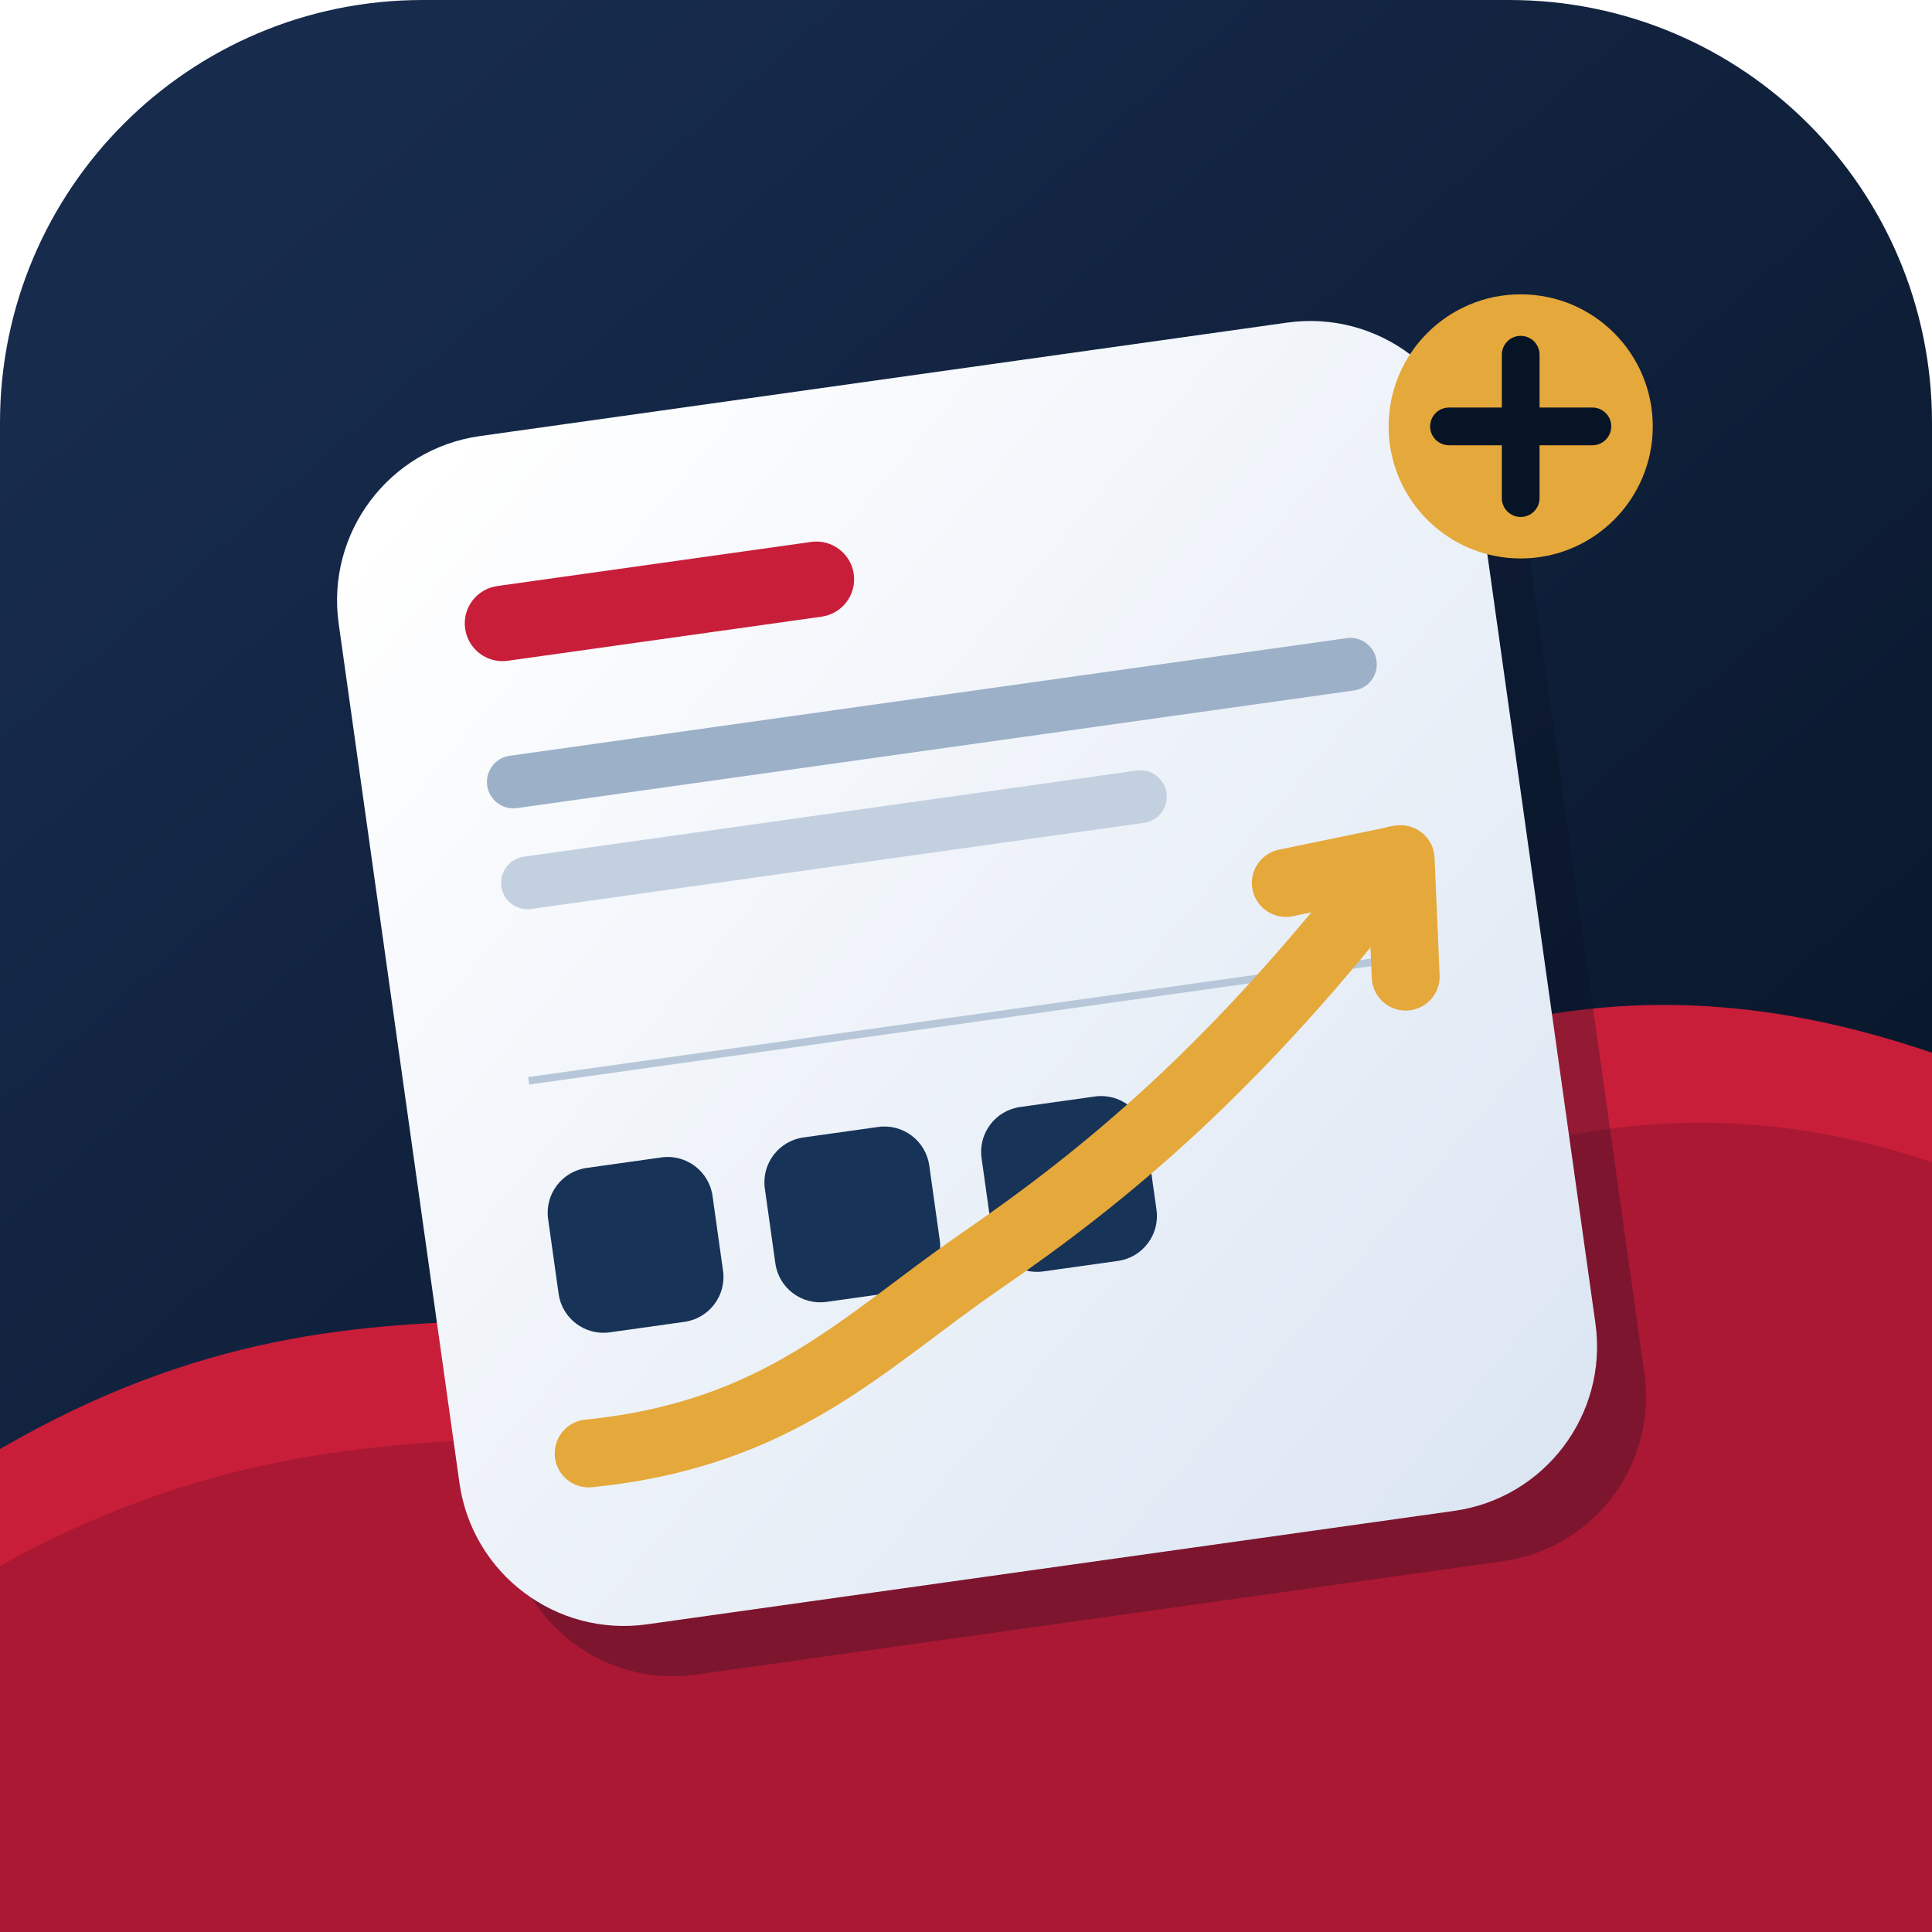
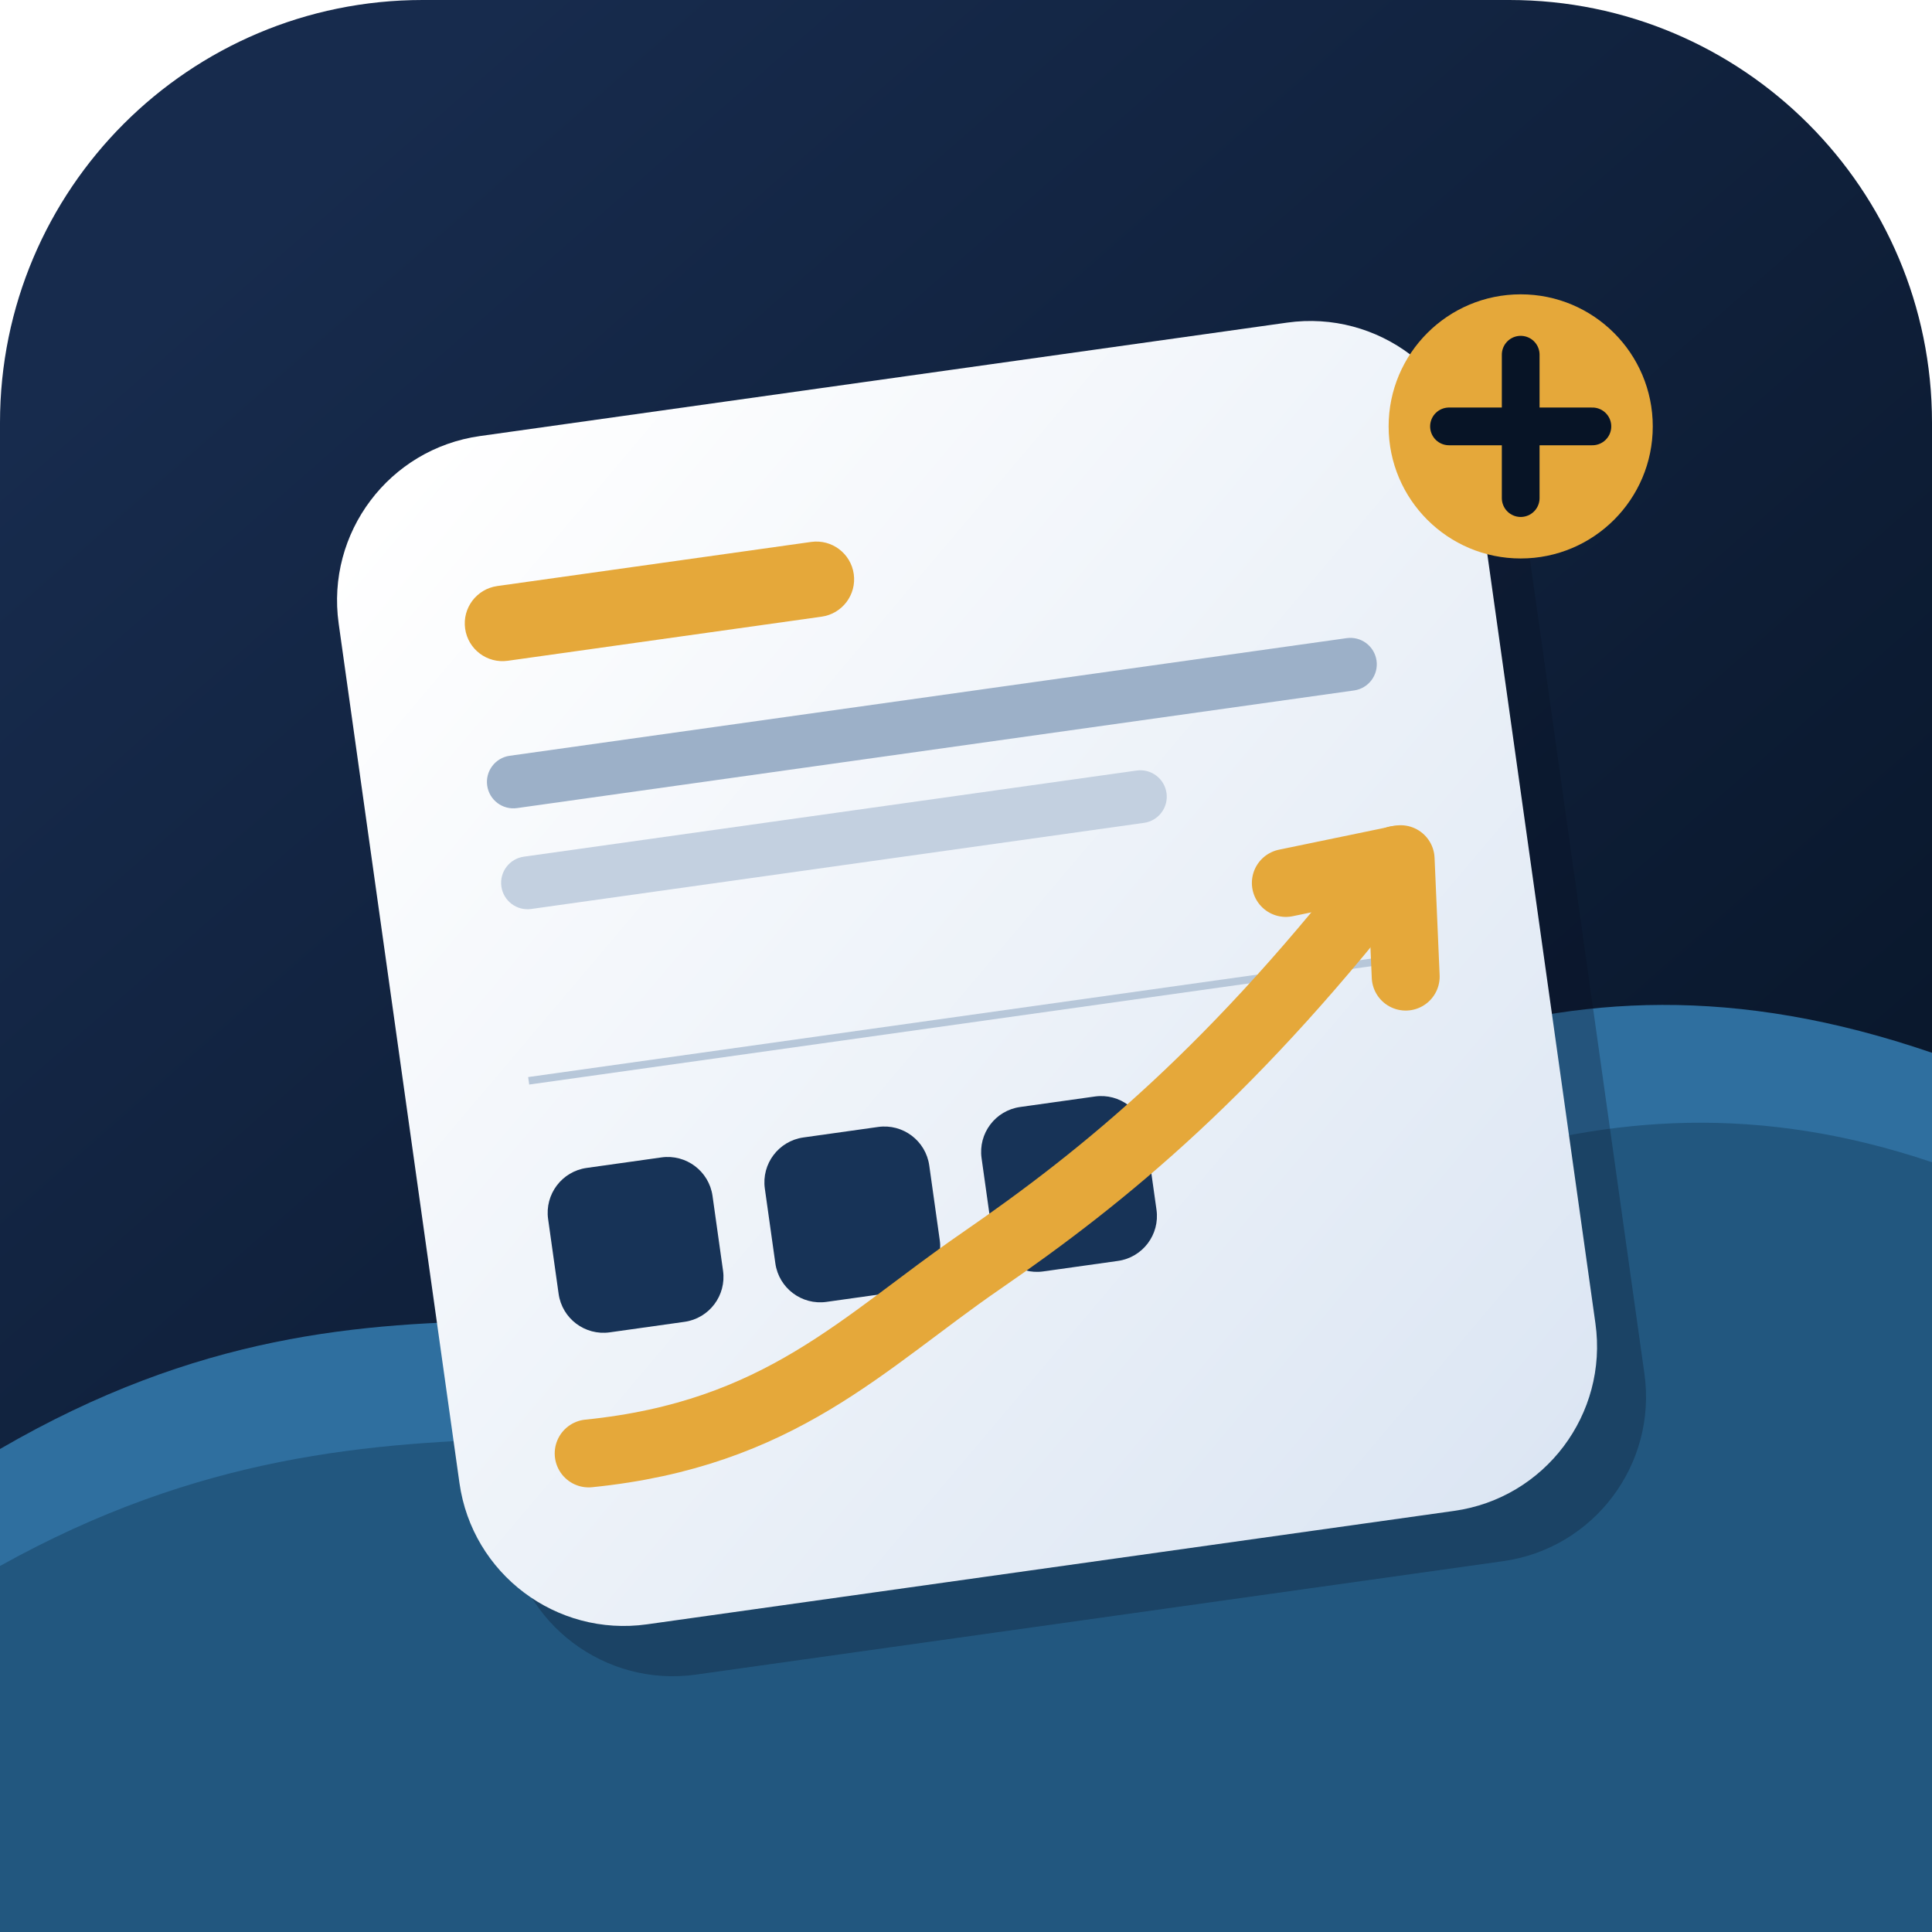
<svg xmlns="http://www.w3.org/2000/svg" viewBox="0 0 512 512" role="img" aria-labelledby="title desc">
  <defs>
    <linearGradient id="ground" x1="74" y1="52" x2="438" y2="466" gradientUnits="userSpaceOnUse">
      <stop stop-color="#172B4D" />
      <stop offset="1" stop-color="#071426" />
    </linearGradient>
    <linearGradient id="paper" x1="127" y1="108" x2="394" y2="407" gradientUnits="userSpaceOnUse">
      <stop stop-color="#FFFFFF" />
      <stop offset="1" stop-color="#DCE6F3" />
    </linearGradient>
  </defs>
  <rect width="512" height="512" rx="112" fill="url(#ground)" />
-   <path d="M0 384C105 323 172 372 260 331C346 291 407 243 512 279V512H0Z" fill="#C81E3A" />
-   <path d="M0 415C106 356 180 402 271 360C355 321 420 277 512 308V512H0Z" fill="#9E1630" opacity=".72" />
+   <path d="M0 384C105 323 172 372 260 331C346 291 407 243 512 279V512H0Z" fill="#2F6F9F" />
+   <path d="M0 415C106 356 180 402 271 360C355 321 420 277 512 308V512H0Z" fill="#1D4E73" opacity=".72" />
  <g transform="rotate(-8 256 256)">
    <rect x="104" y="99" width="304" height="318" rx="44" fill="#06101F" opacity=".28" transform="translate(11 15)" />
    <rect x="104" y="99" width="304" height="318" rx="44" fill="url(#paper)" />
-     <rect x="137" y="139" width="104" height="20" rx="10" fill="#C81E3A" />
+     <rect x="137" y="139" width="104" height="20" rx="10" fill="#E5A83A" />
    <rect x="137" y="184" width="238" height="14" rx="7" fill="#9CB0C8" />
    <rect x="137" y="211" width="178" height="14" rx="7" fill="#C3D0E0" />
    <rect x="137" y="269" width="238" height="2" fill="#B7C7D9" />
    <rect x="137" y="295" width="44" height="44" rx="12" fill="#173357" />
    <rect x="195" y="295" width="44" height="44" rx="12" fill="#173357" />
    <rect x="253" y="295" width="44" height="44" rx="12" fill="#173357" />
    <path d="M139 370C190 372 215 351 249 334C285 316 323 293 373 244" fill="none" stroke="#E5A83A" stroke-linecap="round" stroke-width="18" />
    <path d="m343 246 31-2-3 31" fill="none" stroke="#E5A83A" stroke-linecap="round" stroke-linejoin="round" stroke-width="18" />
  </g>
  <circle cx="403" cy="113" r="35" fill="#E5A83A" />
  <path d="M403 94v38M384 113h38" stroke="#071426" stroke-linecap="round" stroke-width="10" />
</svg>
